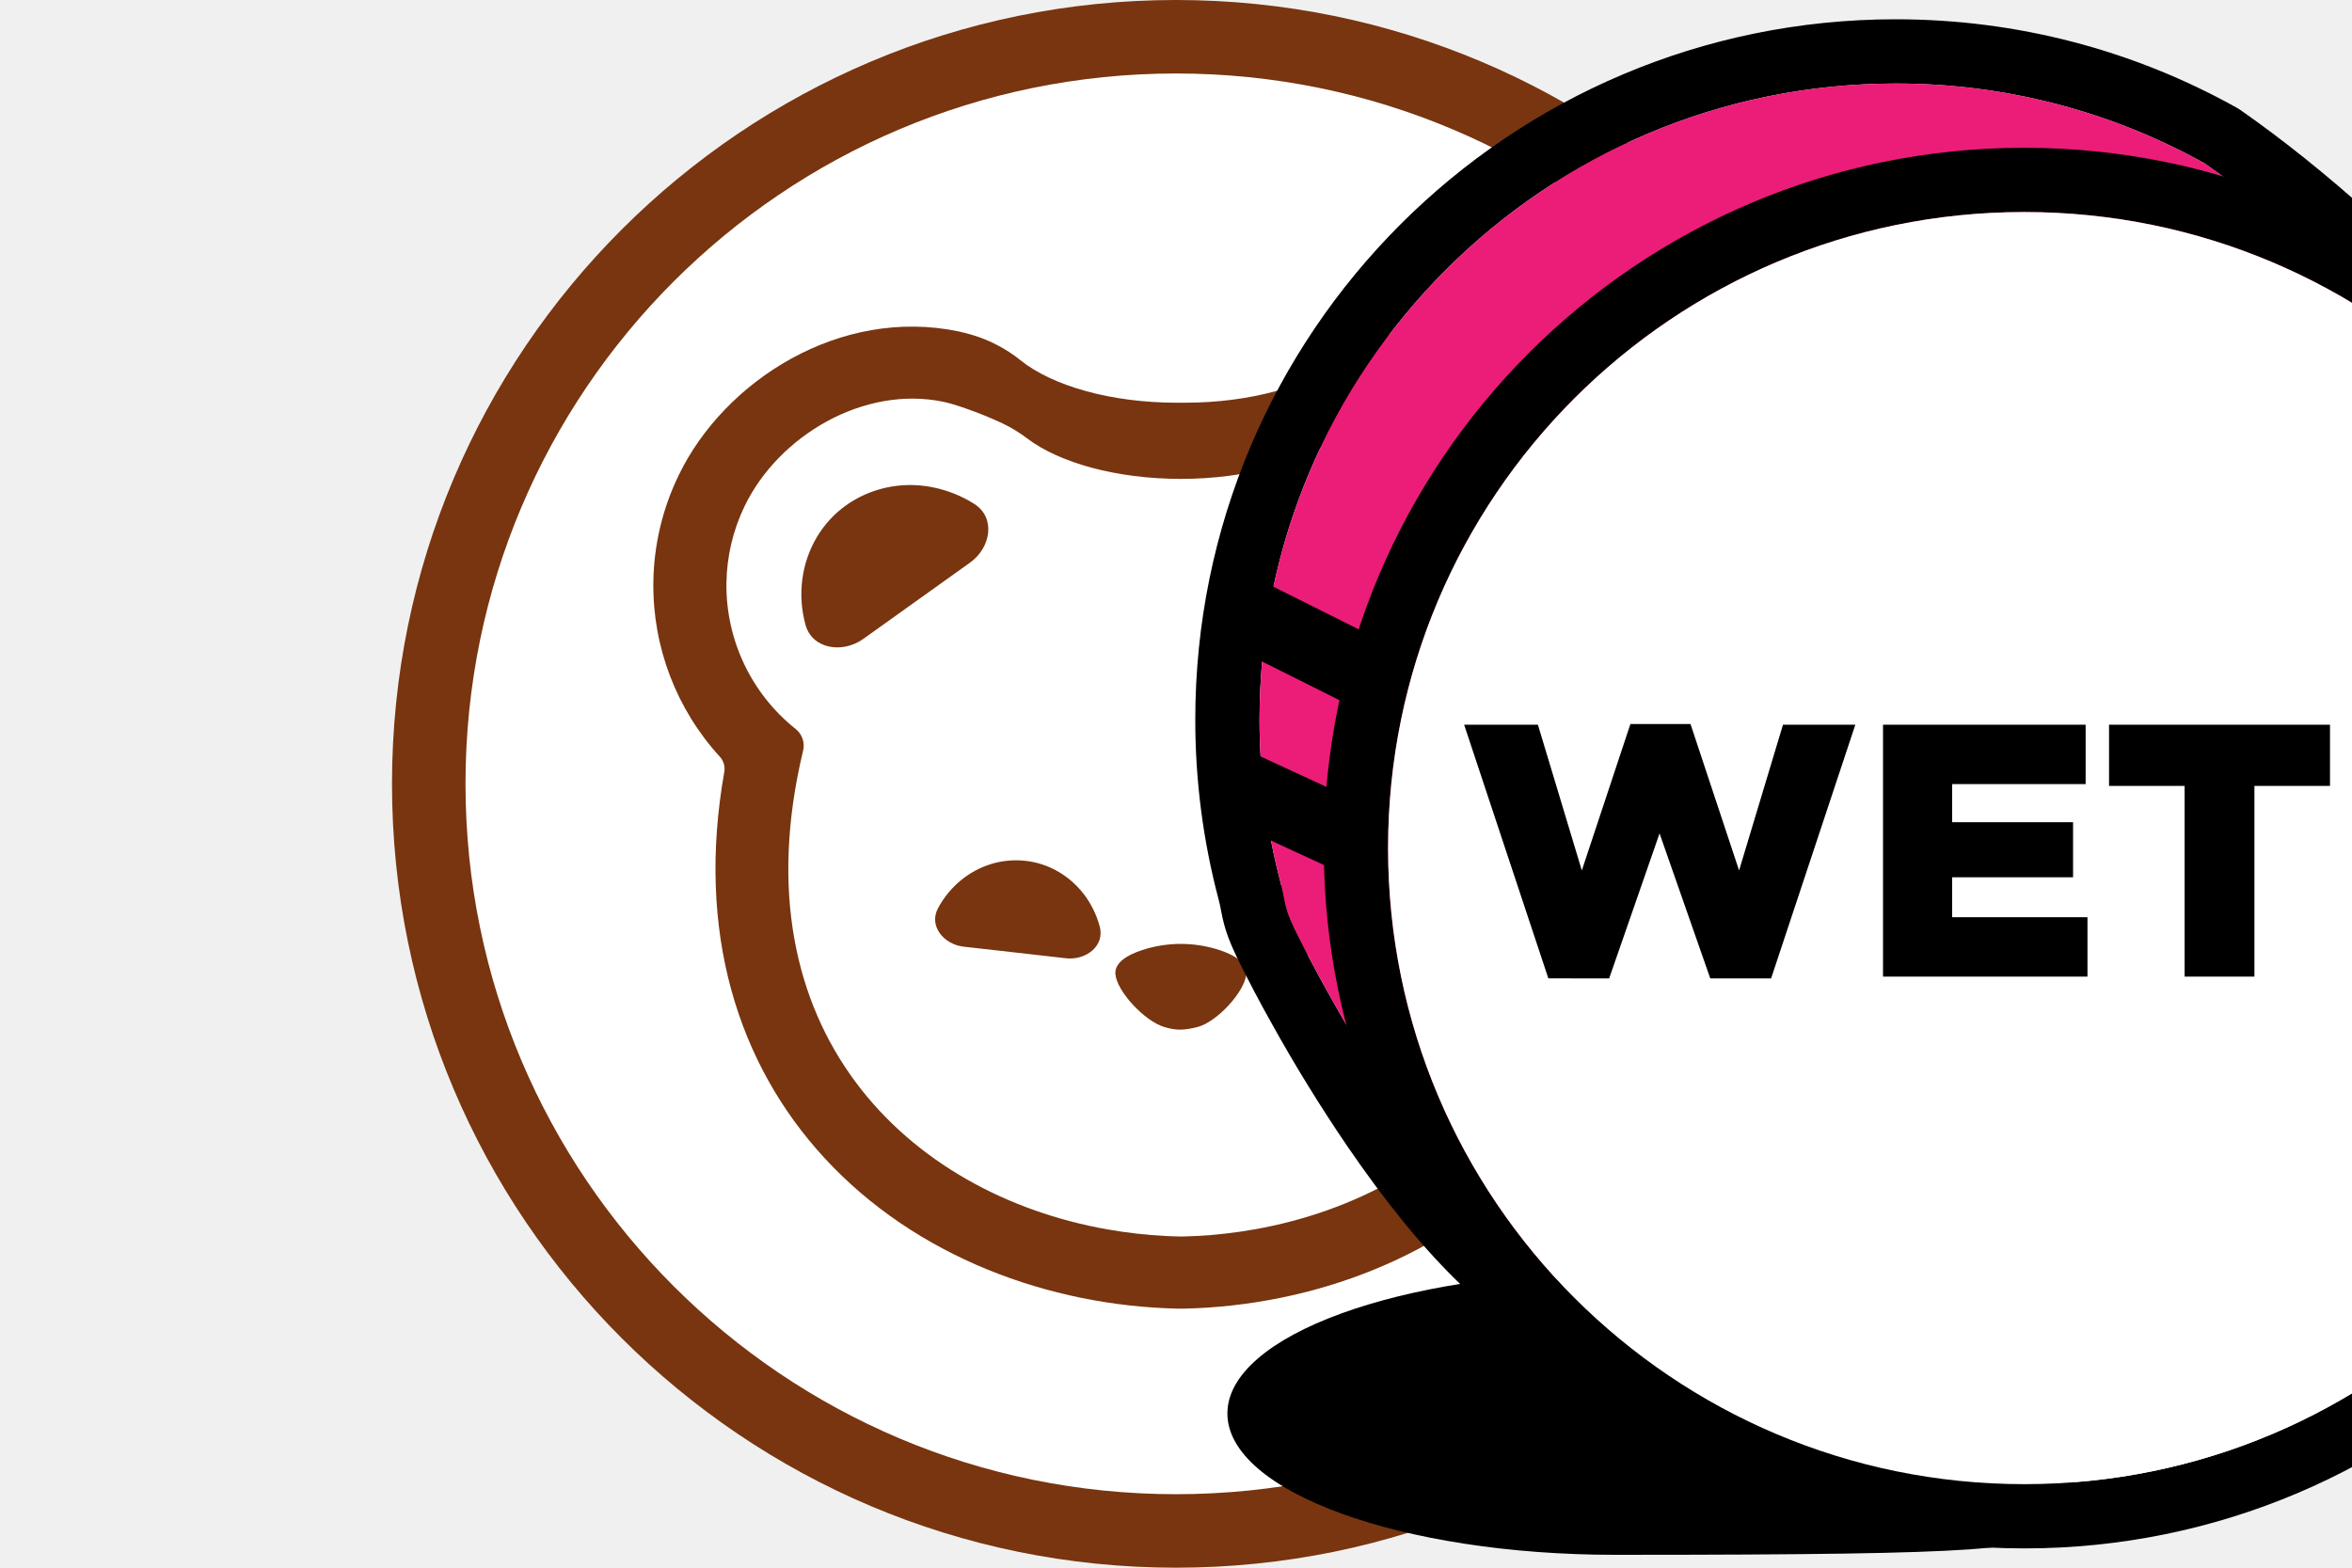
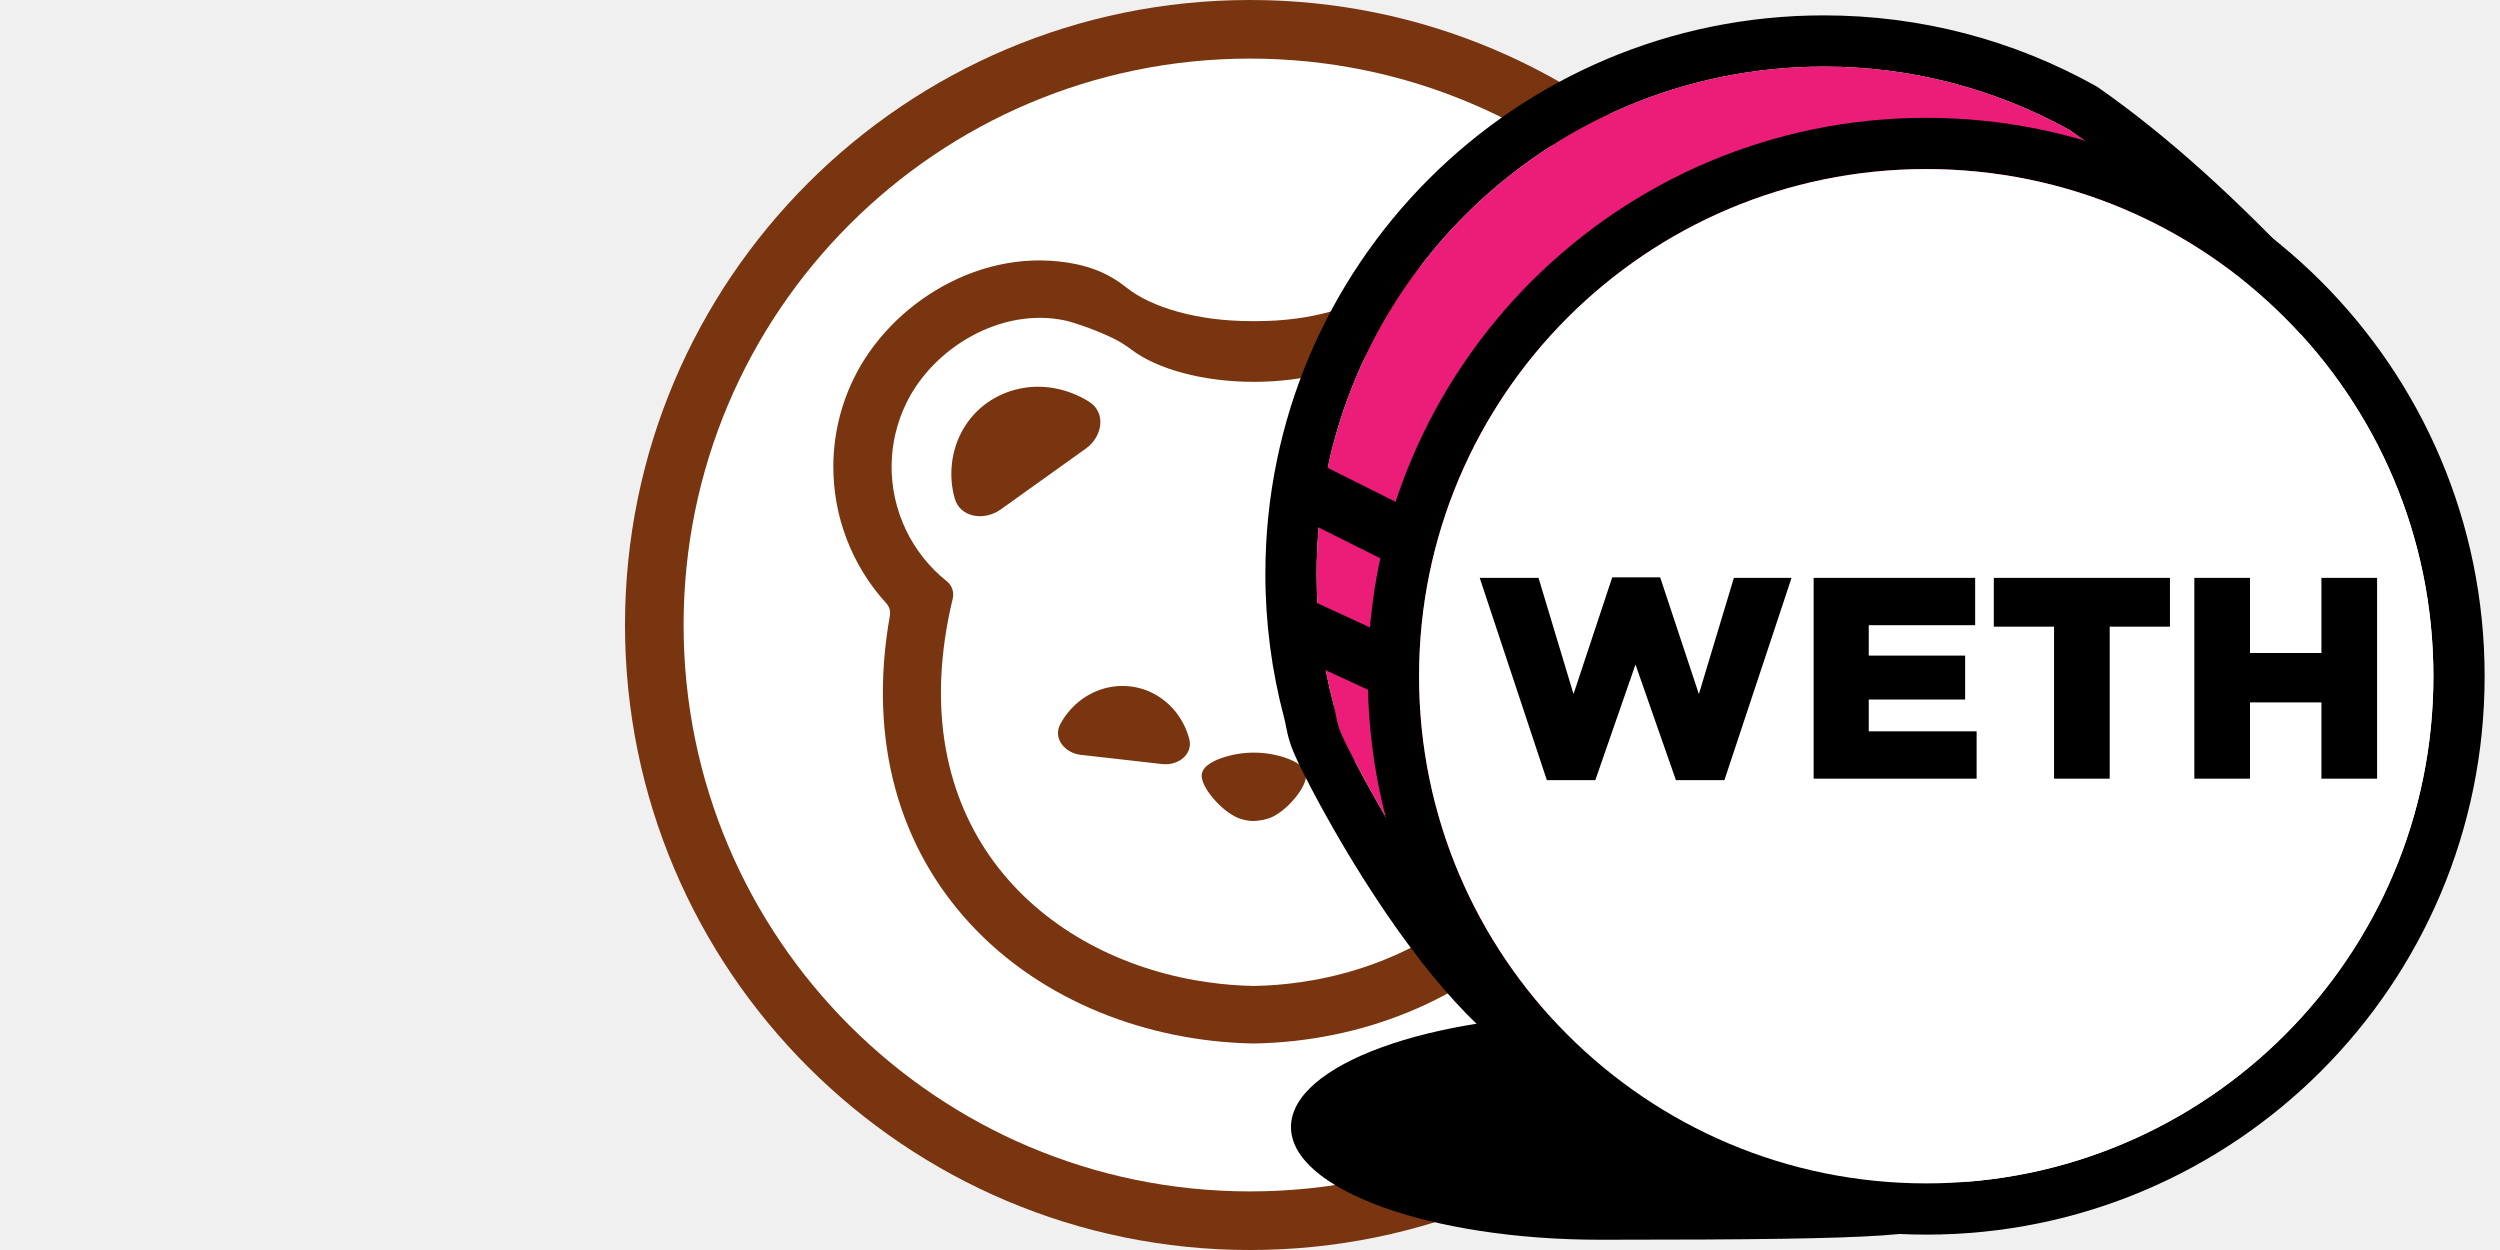
- <svg xmlns="http://www.w3.org/2000/svg" viewBox="0 0 192 128">
+ <svg xmlns="http://www.w3.org/2000/svg" viewBox="0 0 256 128">
  <svg viewBox="0 0 128 128">
    <circle cx="64" cy="64" r="64" fill="#78350F" />
    <circle cx="64" cy="64" r="58" fill="#fff" />
    <path fill="#78350F" d="M47.52 41.136a10 10 0 0 0-3.486-1.37 9.2 9.2 0 0 0-3.668.042 9 9 0 0 0-3.288 1.442 8.6 8.6 0 0 0-2.414 2.634 9 9 0 0 0-1.168 3.424 9.4 9.4 0 0 0 .252 3.682c.538 2.012 3.024 2.396 4.732 1.172l4.352-3.112 4.364-3.12c1.706-1.226 2.104-3.674.324-4.794m46.014 2.748a8.66 8.66 0 0 0-5.702-4.076 9.2 9.2 0 0 0-3.668-.04 10 10 0 0 0-3.488 1.368c-1.78 1.12-1.38 3.568.326 4.792l4.364 3.122 4.352 3.112c1.708 1.224 4.194.84 4.732-1.172a9.4 9.4 0 0 0 .252-3.682 9 9 0 0 0-1.168-3.424M67.63 77.598a10.16 10.16 0 0 0-6.47 0c-1.16.394-2.172 1.006-2.108 1.928.116 1.412 2.36 3.828 3.982 4.326.992.3 1.614.28 2.72 0 1.622-.416 3.878-2.914 3.984-4.326.074-.922-.95-1.532-2.108-1.928m-11.118-4.544a7.2 7.2 0 0 0-2.128-1.888 6.8 6.8 0 0 0-2.666-.88 7 7 0 0 0-2.804.258c-.906.28-1.76.736-2.508 1.36a7.6 7.6 0 0 0-1.834 2.25c-.77 1.44.454 2.956 2.098 3.142l4.152.468 4.184.476c1.644.188 3.192-1.006 2.77-2.582a7.6 7.6 0 0 0-1.264-2.604m25.736-1.298a7.4 7.4 0 0 0-2.51-1.36 7 7 0 0 0-2.802-.258 6.8 6.8 0 0 0-2.666.882 7.2 7.2 0 0 0-2.13 1.888 7.5 7.5 0 0 0-1.264 2.604c-.42 1.576 1.128 2.77 2.76 2.582l4.186-.476 4.16-.468c1.646-.186 2.868-1.7 2.1-3.142a7.8 7.8 0 0 0-1.834-2.252" />
    <path fill="#78350F" d="M102.018 61.8a20.7 20.7 0 0 0 5.438-14.22 20.6 20.6 0 0 0-2.076-8.788c-3.732-7.718-13.174-13.744-22.838-11.732q-.59.13-1.168.302a11.6 11.6 0 0 0-3.92 2.08c-2.582 2.06-7.326 3.44-12.752 3.44h-.616c-5.424 0-10.168-1.384-12.75-3.444a11.6 11.6 0 0 0-3.922-2.078 16 16 0 0 0-1.168-.302c-9.662-2.012-19.104 4.014-22.836 11.732a20.6 20.6 0 0 0-2.076 8.786 20.72 20.72 0 0 0 5.44 14.222 1.46 1.46 0 0 1 .356 1.204c-2.328 13.1 1.108 23.88 8.18 31.554 7.428 8.06 18.324 12.076 28.894 12.294h.382c10.568-.218 21.466-4.232 28.894-12.292 7.072-7.676 10.508-18.454 8.18-31.556a1.45 1.45 0 0 1 .356-1.204zm-6.186-2.272a1.74 1.74 0 0 0-.6 1.764c5.49 22.872-8.62 36.224-24.83 39.086h-.01a38 38 0 0 1-4.732.54c-.094 0-.2.01-.294.01-.296.02-.6.02-.896.032h-.074l-.02-.002h-.054c-.296-.01-.6-.01-.896-.03-.094 0-.2-.012-.296-.012a38 38 0 0 1-4.73-.54h-.012C42.18 97.516 28.068 84.164 33.56 61.29a1.74 1.74 0 0 0-.6-1.762 15 15 0 0 1-5.66-11.9 14.9 14.9 0 0 1 1.486-6.306c2.76-5.716 9.706-9.876 16.23-8.516.764.156 2.812.82 4.808 1.756.724.34 1.404.764 2.04 1.244 2.616 1.976 7.25 3.29 12.532 3.296 5.284-.004 9.92-1.32 12.534-3.294.636-.48 1.314-.904 2.04-1.244 1.994-.936 4.042-1.6 4.808-1.758 6.522-1.36 13.468 2.8 16.23 8.518a14.9 14.9 0 0 1 1.484 6.306 15 15 0 0 1-5.66 11.898" />
  </svg>
  <svg x="64" viewBox="0 0 128 128">
    <path d="M35.884 126.95c32.172 0 32.172-.48 37.628-2.098 7.128-2.116-20.128-20.984-37.628-20.984s-31.688 5.168-31.688 11.54c0 6.376 14.188 11.542 31.688 11.542" />
    <path d="m108.94 28.81 1.48 1.594-1.294 1.748c-41.96 56.734-66.132 82.42-76.388 78.976-6.246-2.1-12.51-8.41-18.776-17.574a130 130 0 0 1-6.15-9.988 108 108 0 0 1-2.862-5.452c-.702-1.474-1-2.38-1.234-3.572l-.028-.144q-.084-.475-.206-.942a57.2 57.2 0 0 1-1.908-14.702c0-31.58 25.6-57.18 57.18-57.18 9.894 0 19.428 2.518 27.878 7.244l.218.136q10.374 7.226 22.09 19.856M83.958 13.334A51.7 51.7 0 0 0 58.754 6.82C30.072 6.82 6.82 30.072 6.82 58.754c0 4.558.586 9.036 1.732 13.356.114.428.166.67.286 1.288l.024.128c.152.768.312 1.26.822 2.33a104 104 0 0 0 2.71 5.156c1.82 3.281 3.79 6.478 5.9 9.58 5.66 8.28 11.272 13.936 16.116 15.562 6.458 2.17 30.772-23.568 69.196-75.364Q93.138 19.748 83.958 13.334" />
    <path fill="#EC1C79" d="M83.958 13.334A51.7 51.7 0 0 0 58.754 6.82C30.072 6.82 6.82 30.072 6.82 58.754c0 4.558.586 9.036 1.732 13.356.114.428.166.67.286 1.288l.024.128c.152.768.312 1.26.822 2.33a104 104 0 0 0 2.71 5.156c1.82 3.281 3.79 6.478 5.9 9.58 5.66 8.28 11.272 13.936 16.116 15.562 6.458 2.17 30.772-23.568 69.196-75.364Q93.138 19.748 83.958 13.334" />
    <path d="M69.246 126.426c-31.58 0-57.18-25.6-57.18-57.18s25.6-57.18 57.18-57.18 57.18 25.6 57.18 57.18-25.6 57.18-57.18 57.18m0-5.246c28.682 0 51.934-23.252 51.934-51.934S97.928 17.312 69.246 17.312 17.312 40.564 17.312 69.246s23.252 51.934 51.934 51.934" />
    <path fill="#fff" d="M69.246 121.18c28.682 0 51.934-23.252 51.934-51.934S97.928 17.312 69.246 17.312 17.312 40.564 17.312 69.246s23.252 51.934 51.934 51.934" />
    <path d="m30.396 79.884-6.874-20.71h6.022l3.584 11.898 3.966-11.956H42l3.966 11.956 3.584-11.9h5.906L48.58 79.886h-4.966l-4.14-11.84-4.114 11.84zm27.32-.146V59.174h16.54v4.846H63.36v3.114h9.87v4.496h-9.87v3.26h11.046v4.848zm24.62 0v-15.57h-6.17v-4.994h18.038v4.994h-6.17v15.57zm14.364 0V59.174h5.7v7.696h7.314v-7.696h5.7v20.564h-5.7v-7.814H102.4v7.814zM4.98 52.988a2.937 2.937 0 1 1 2.628-5.254l8.394 4.196a2.938 2.938 0 0 1-2.628 5.254zm-.966 13.918a2.938 2.938 0 0 1 2.462-5.336l8.394 3.874a2.938 2.938 0 0 1-2.46 5.336z" />
  </svg>
</svg>
